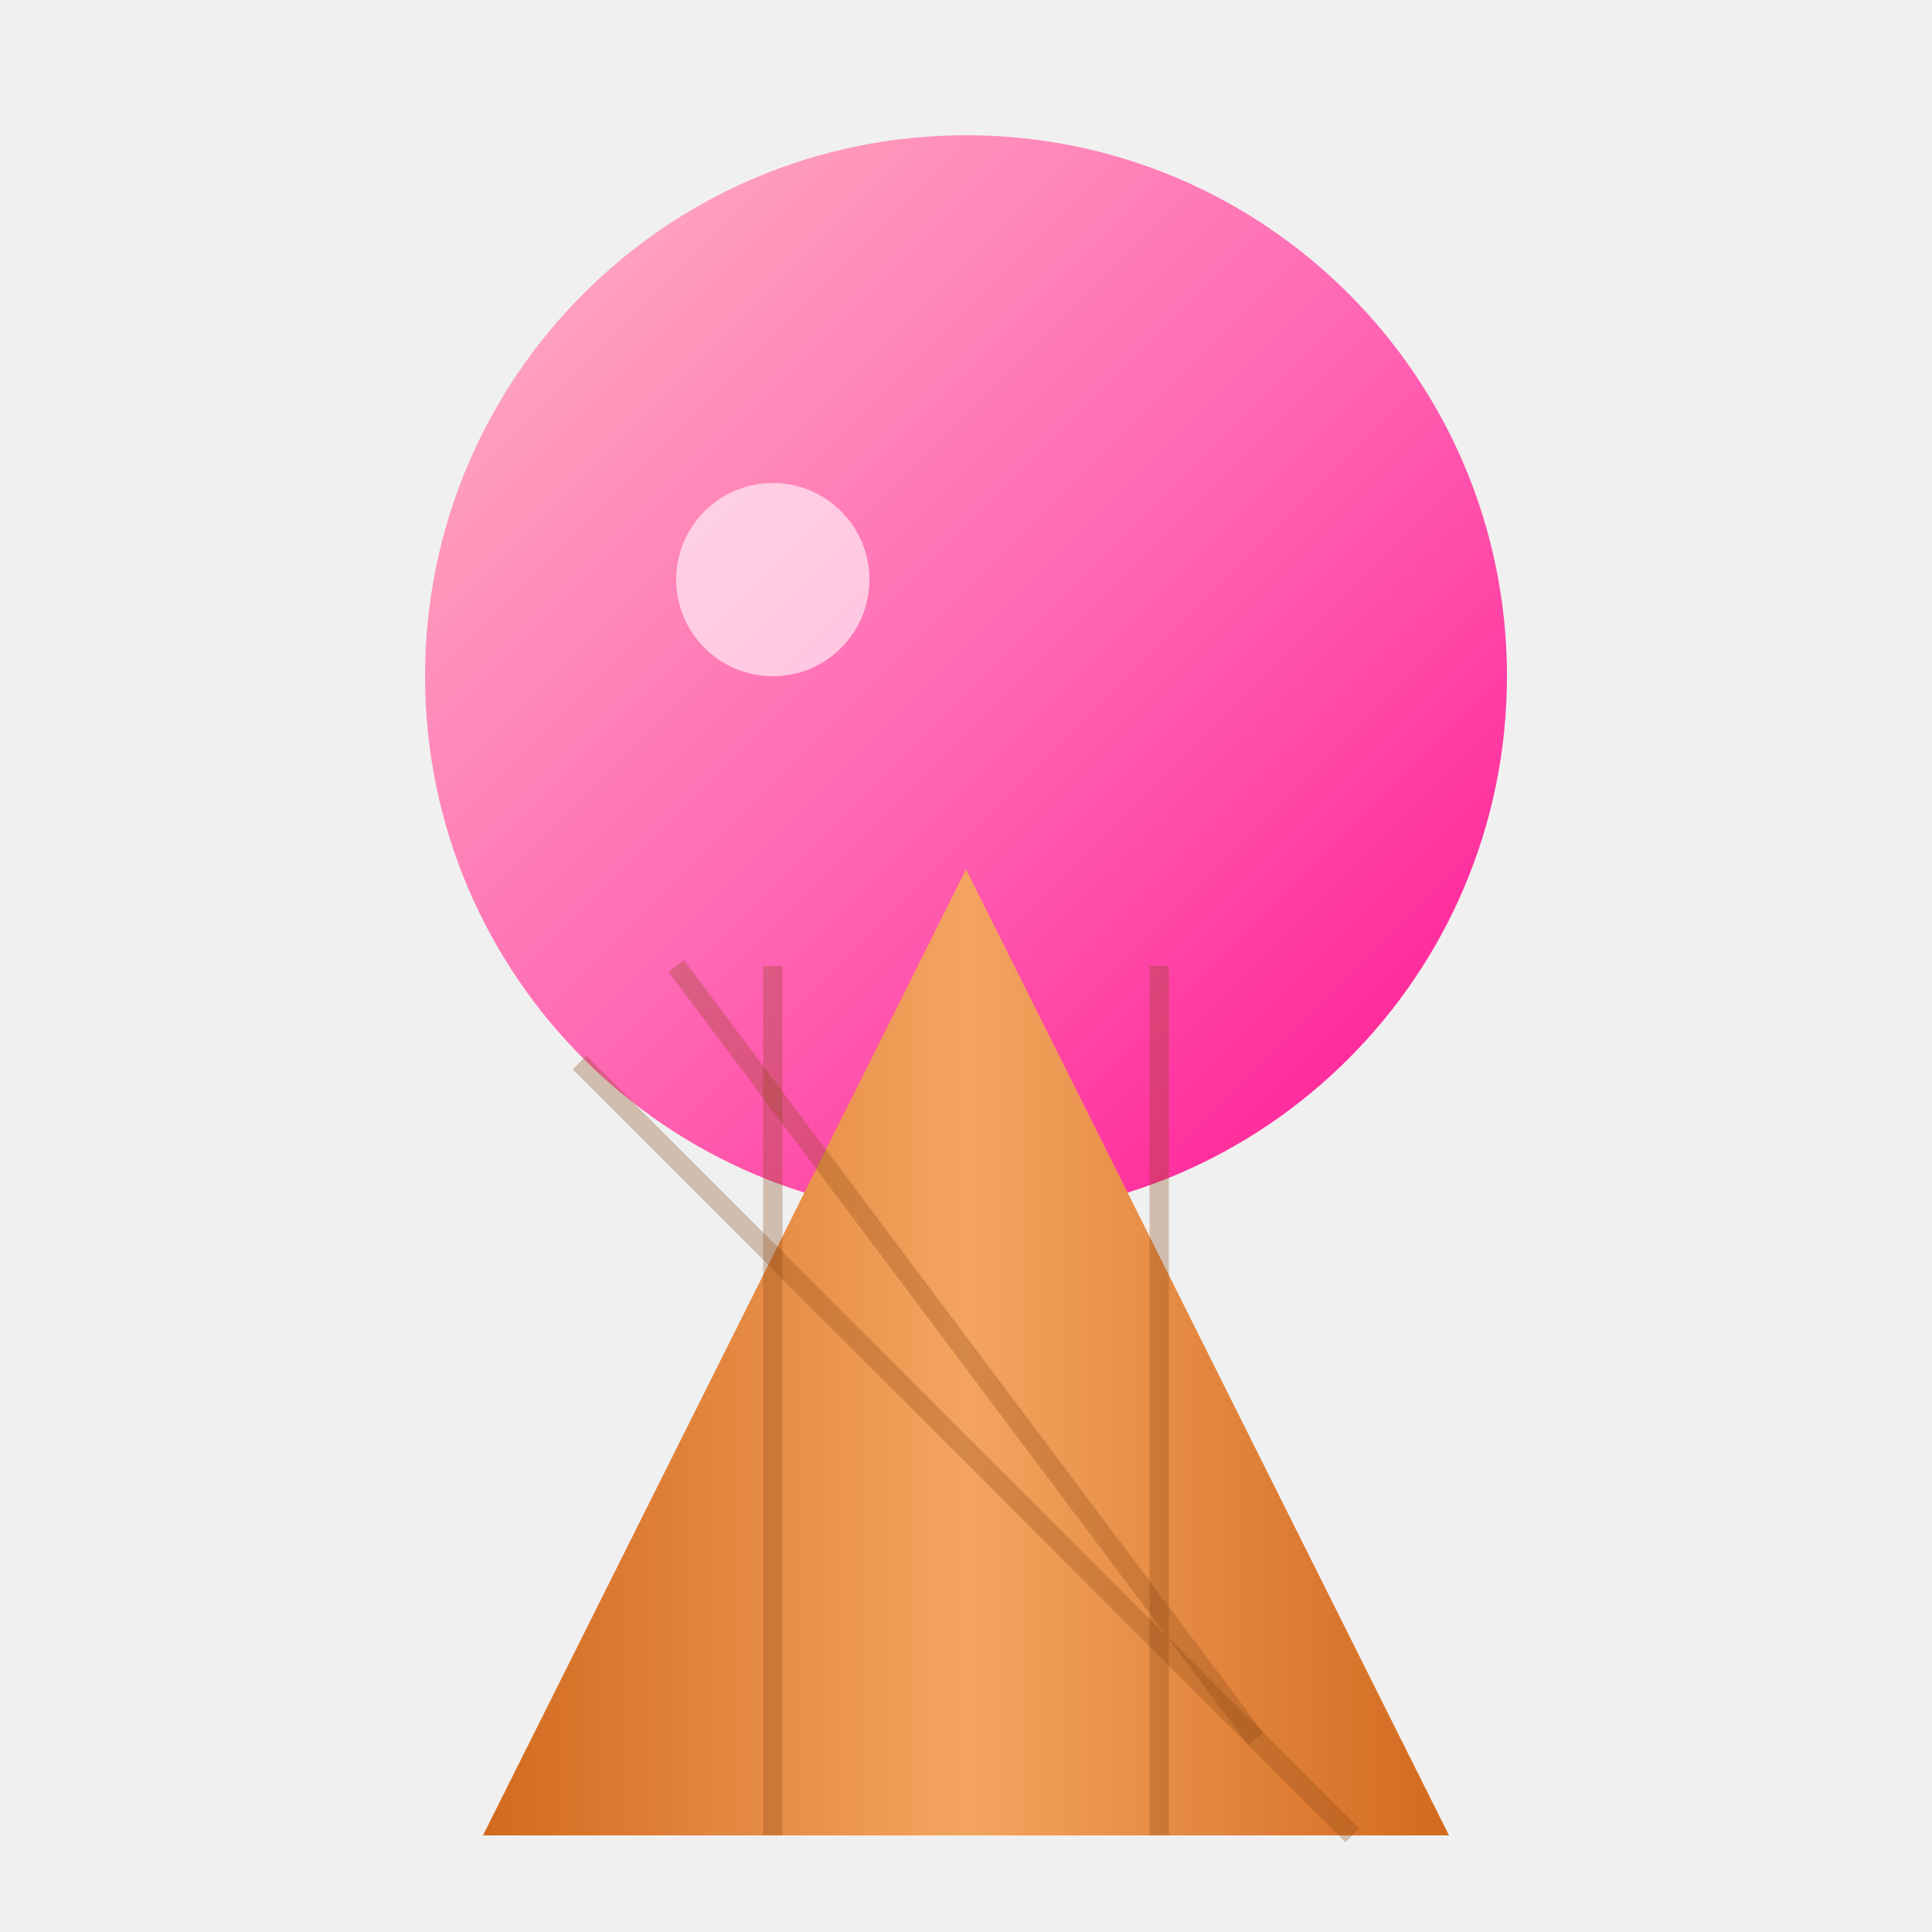
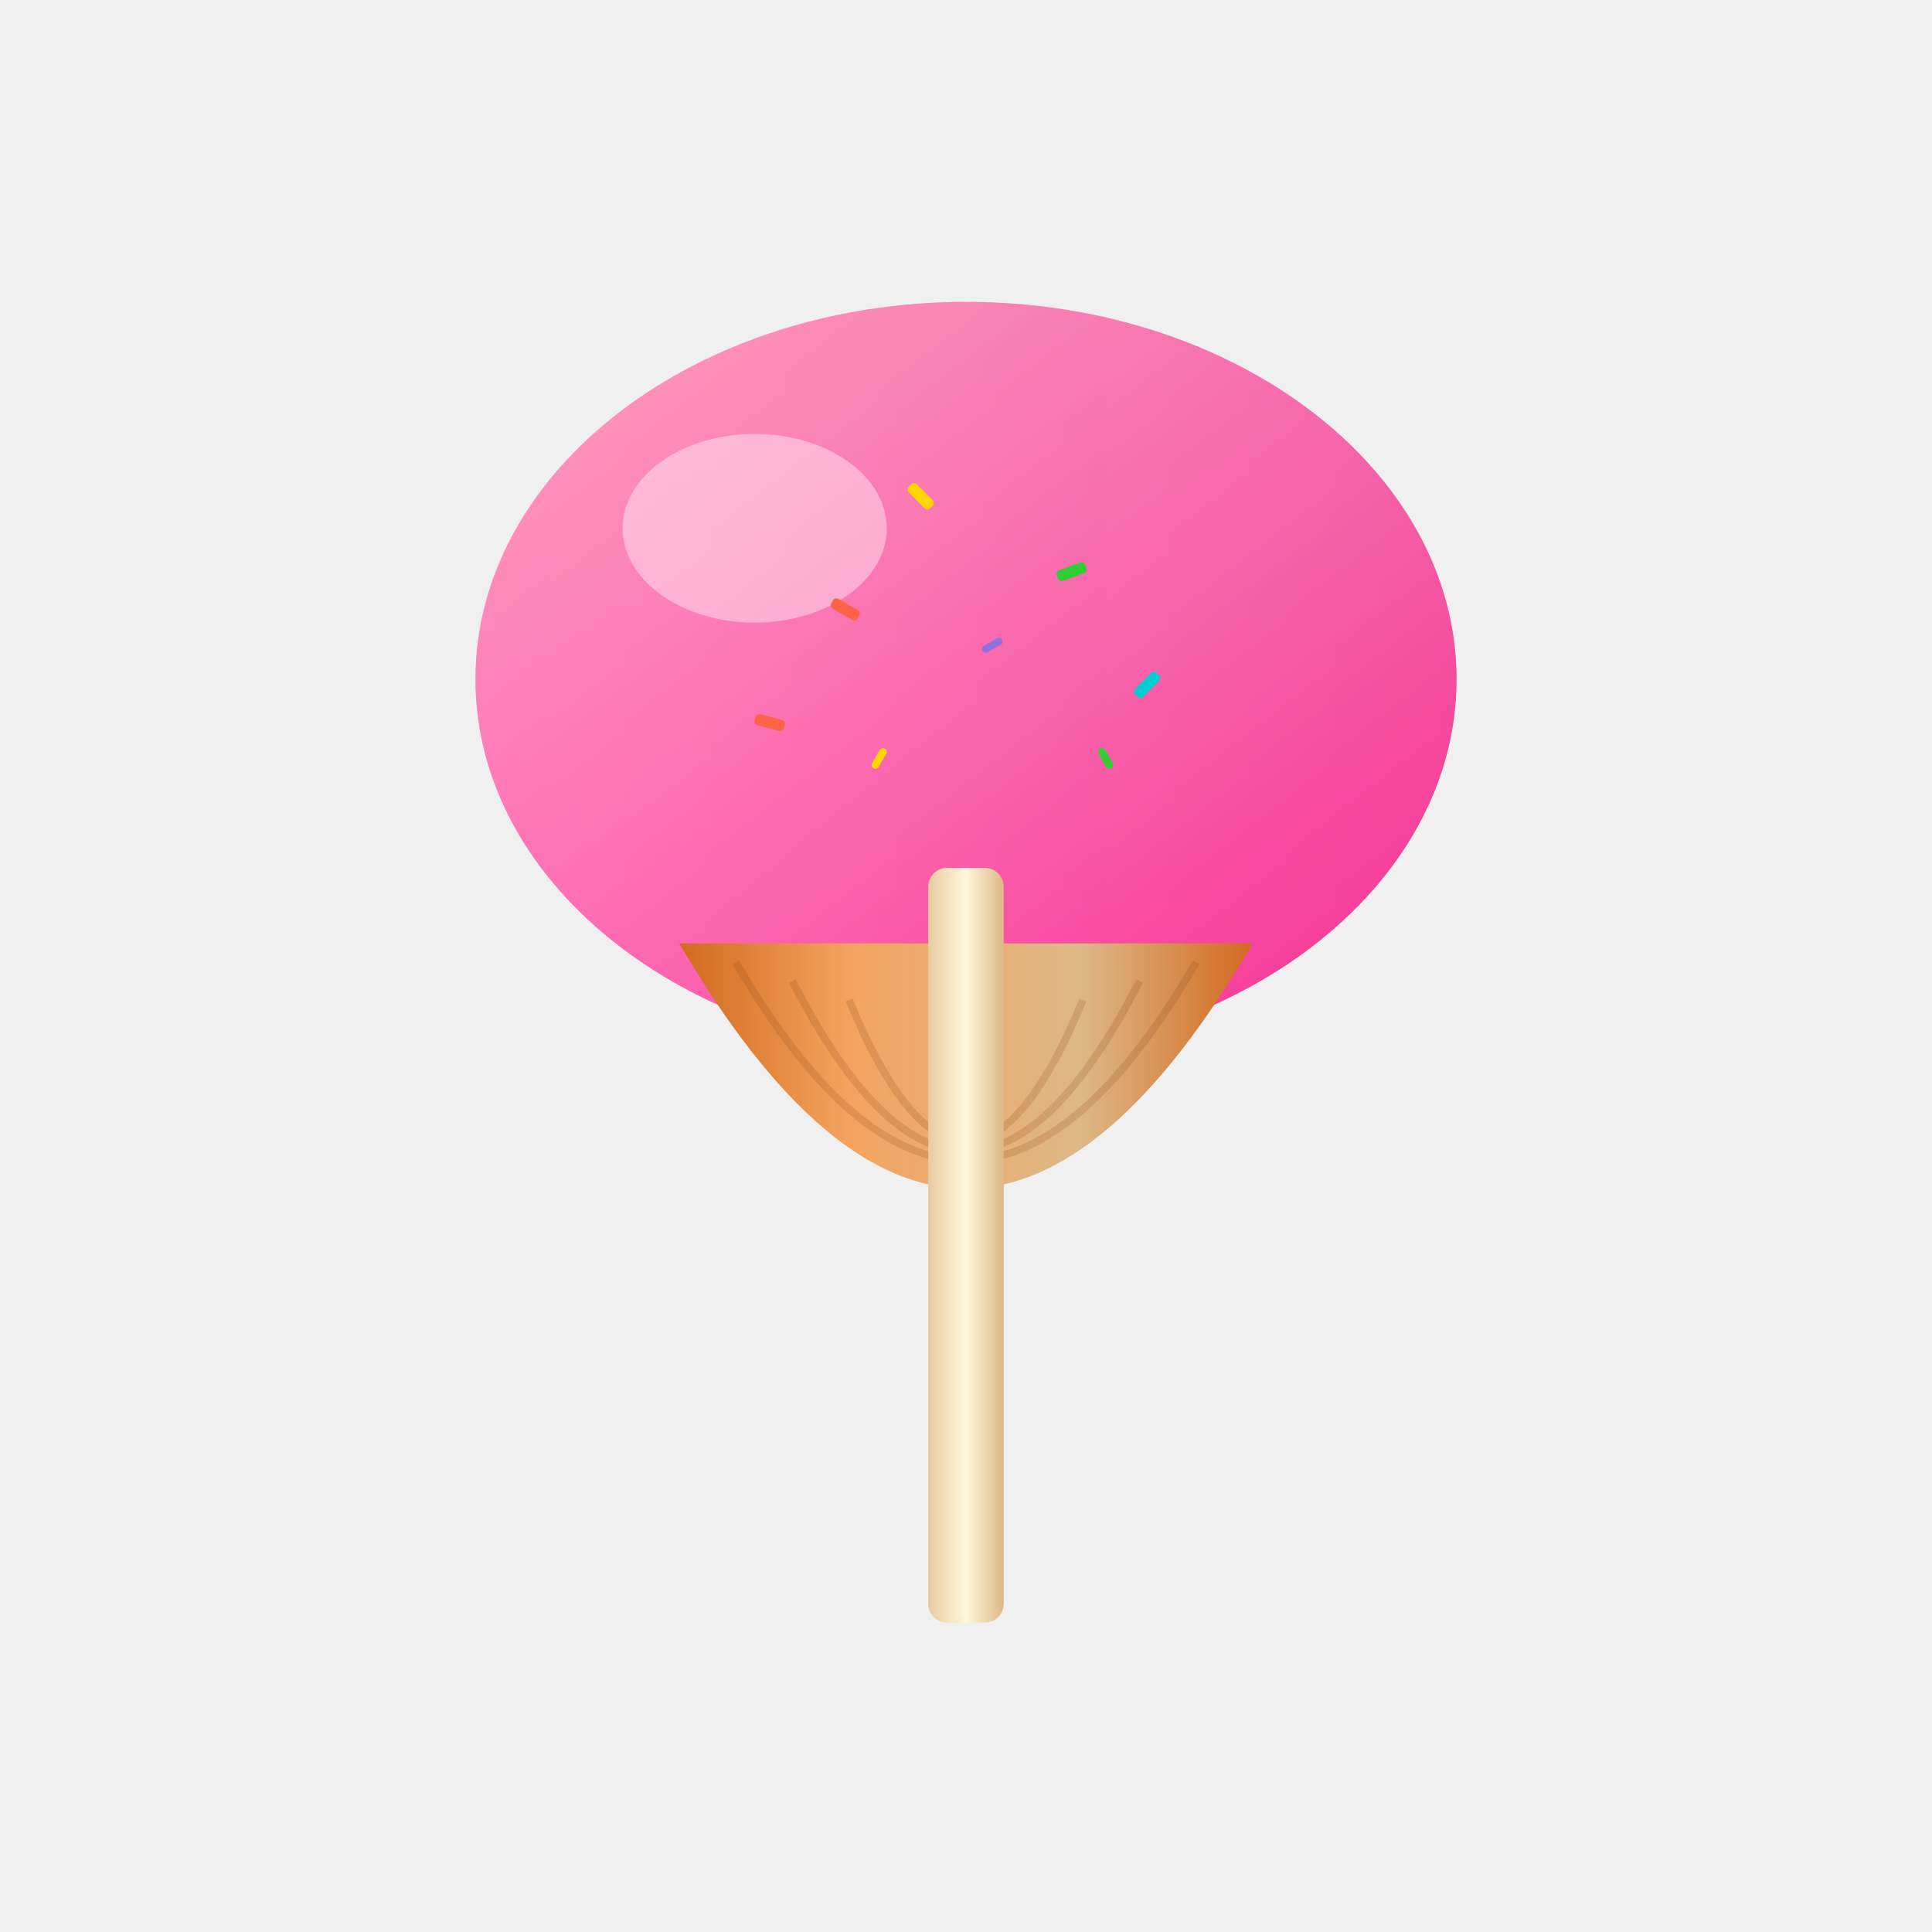
- <svg xmlns="http://www.w3.org/2000/svg" width="100" height="100" viewBox="0 0 100 100">
+ <svg xmlns="http://www.w3.org/2000/svg" width="512" height="512" viewBox="0 0 512 512">
  <defs>
-     <linearGradient id="iceCream" x1="0%" y1="0%" x2="100%" y2="100%">
-       <stop offset="0%" style="stop-color:#FFB6C1" />
-       <stop offset="50%" style="stop-color:#FF69B4" />
-       <stop offset="100%" style="stop-color:#FF1493" />
+     <linearGradient id="iceTop" x1="0%" y1="0%" x2="100%" y2="100%">
+       <stop offset="0%" stop-color="#FFB6C1" />
+       <stop offset="50%" stop-color="#FF69B4" />
+       <stop offset="100%" stop-color="#FF1493" />
    </linearGradient>
-     <linearGradient id="cone" x1="0%" y1="0%" x2="100%" y2="0%">
-       <stop offset="0%" style="stop-color:#D2691E" />
-       <stop offset="50%" style="stop-color:#F4A460" />
-       <stop offset="100%" style="stop-color:#D2691E" />
+     <linearGradient id="iceSide" x1="0%" y1="0%" x2="100%" y2="0%">
+       <stop offset="0%" stop-color="#FF69B4" />
+       <stop offset="100%" stop-color="#DB7093" />
+     </linearGradient>
+     <linearGradient id="coneGrad" x1="0%" y1="0%" x2="100%" y2="0%">
+       <stop offset="0%" stop-color="#D2691E" />
+       <stop offset="30%" stop-color="#F4A460" />
+       <stop offset="70%" stop-color="#DEB887" />
+       <stop offset="100%" stop-color="#D2691E" />
+     </linearGradient>
+     <linearGradient id="stickGrad" x1="0%" y1="0%" x2="100%" y2="0%">
+       <stop offset="0%" stop-color="#DEB887" />
+       <stop offset="50%" stop-color="#FFF8DC" />
+       <stop offset="100%" stop-color="#DEB887" />
    </linearGradient>
  </defs>
-   <circle cx="50" cy="35" r="28" fill="url(#iceCream)" />
-   <circle cx="40" cy="30" r="5" fill="#FFF" opacity="0.6" />
-   <polygon points="50,45 25,95 75,95" fill="url(#cone)" />
-   <line x1="30" y1="55" x2="70" y2="95" stroke="#8B4513" stroke-width="1" opacity="0.3" />
-   <line x1="35" y1="50" x2="65" y2="90" stroke="#8B4513" stroke-width="1" opacity="0.3" />
-   <line x1="40" y1="50" x2="40" y2="95" stroke="#8B4513" stroke-width="1" opacity="0.3" />
-   <line x1="60" y1="50" x2="60" y2="95" stroke="#8B4513" stroke-width="1" opacity="0.3" />
+   <ellipse cx="256" cy="180" rx="130" ry="100" fill="url(#iceTop)" />
+   <ellipse cx="256" cy="180" rx="130" ry="100" fill="url(#iceSide)" opacity="0.3" />
+   <ellipse cx="200" cy="140" rx="35" ry="25" fill="#FFFFFF" opacity="0.4" />
+   <path d="M 180 250 Q 256 380 332 250 Z" fill="url(#coneGrad)" />
+   <path d="M 195 255 Q 256 360 317 255" stroke="#8B4513" stroke-width="2" fill="none" opacity="0.2" />
+   <path d="M 210 260 Q 256 350 302 260" stroke="#8B4513" stroke-width="2" fill="none" opacity="0.2" />
+   <path d="M 225 265 Q 256 340 287 265" stroke="#8B4513" stroke-width="2" fill="none" opacity="0.2" />
+   <rect x="246" y="230" width="20" height="200" rx="5" fill="url(#stickGrad)" />
+   <rect x="246" y="230" width="10" height="200" rx="5" fill="#FFF8DC" opacity="0.3" />
+   <rect x="220" y="160" width="8" height="3" rx="1" fill="#FF6347" transform="rotate(30 224 161.5)" />
+   <rect x="280" y="150" width="8" height="3" rx="1" fill="#32CD32" transform="rotate(-20 284 151.5)" />
+   <rect x="240" y="130" width="8" height="3" rx="1" fill="#FFD700" transform="rotate(45 244 131.5)" />
+   <rect x="300" y="180" width="8" height="3" rx="1" fill="#00CED1" transform="rotate(-45 304 181.5)" />
+   <rect x="200" y="190" width="8" height="3" rx="1" fill="#FF6347" transform="rotate(15 204 191.5)" />
+   <rect x="260" y="170" width="6" height="2" rx="1" fill="#9370DB" transform="rotate(-30 263 171)" />
+   <rect x="290" y="200" width="6" height="2" rx="1" fill="#32CD32" transform="rotate(60 293 201)" />
+   <rect x="230" y="200" width="6" height="2" rx="1" fill="#FFD700" transform="rotate(-60 233 201)" />
</svg>
